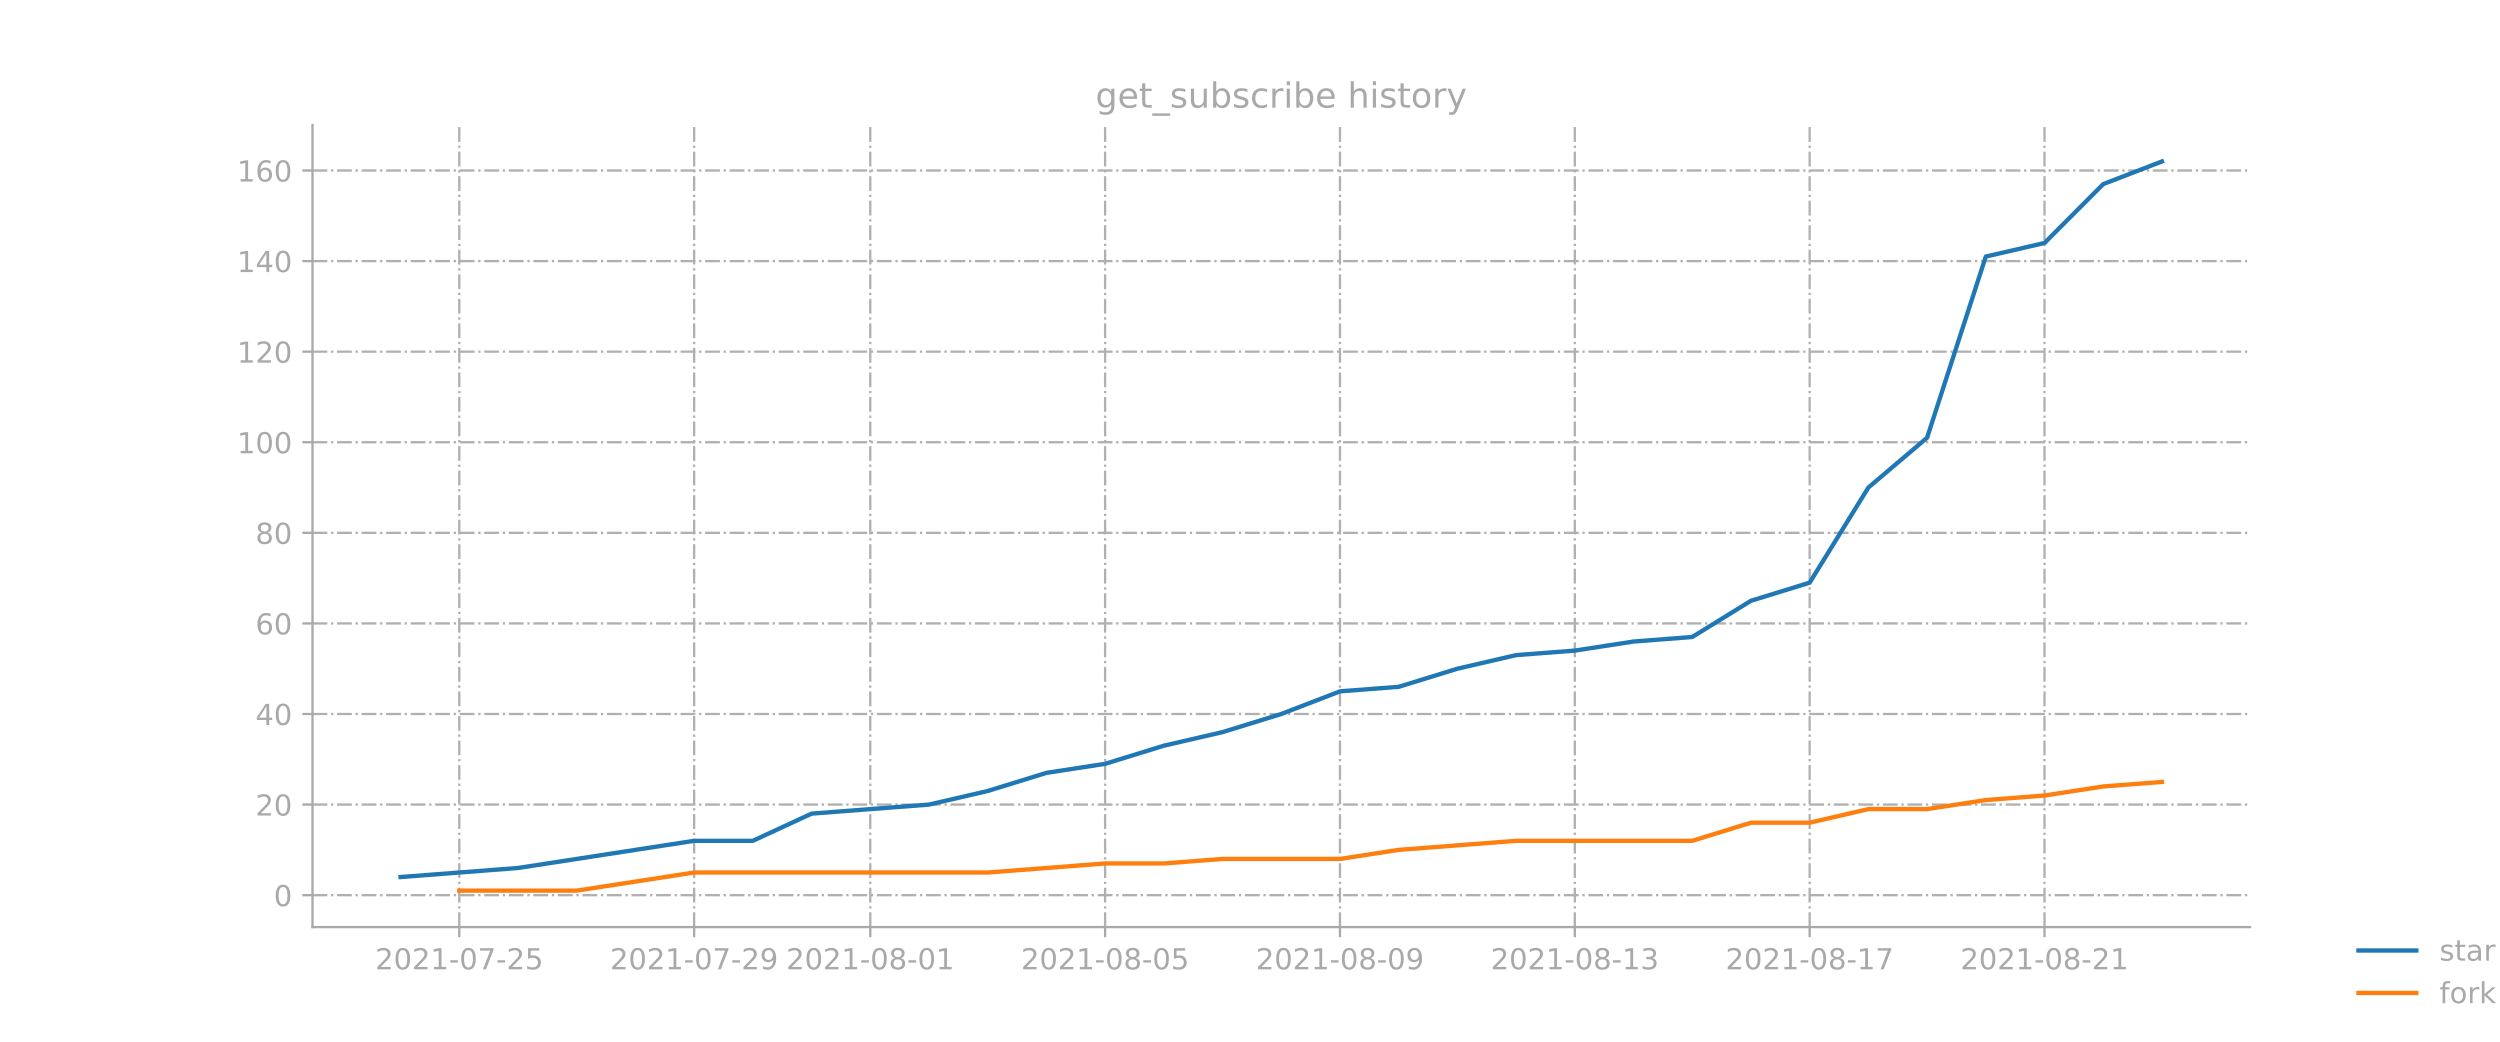
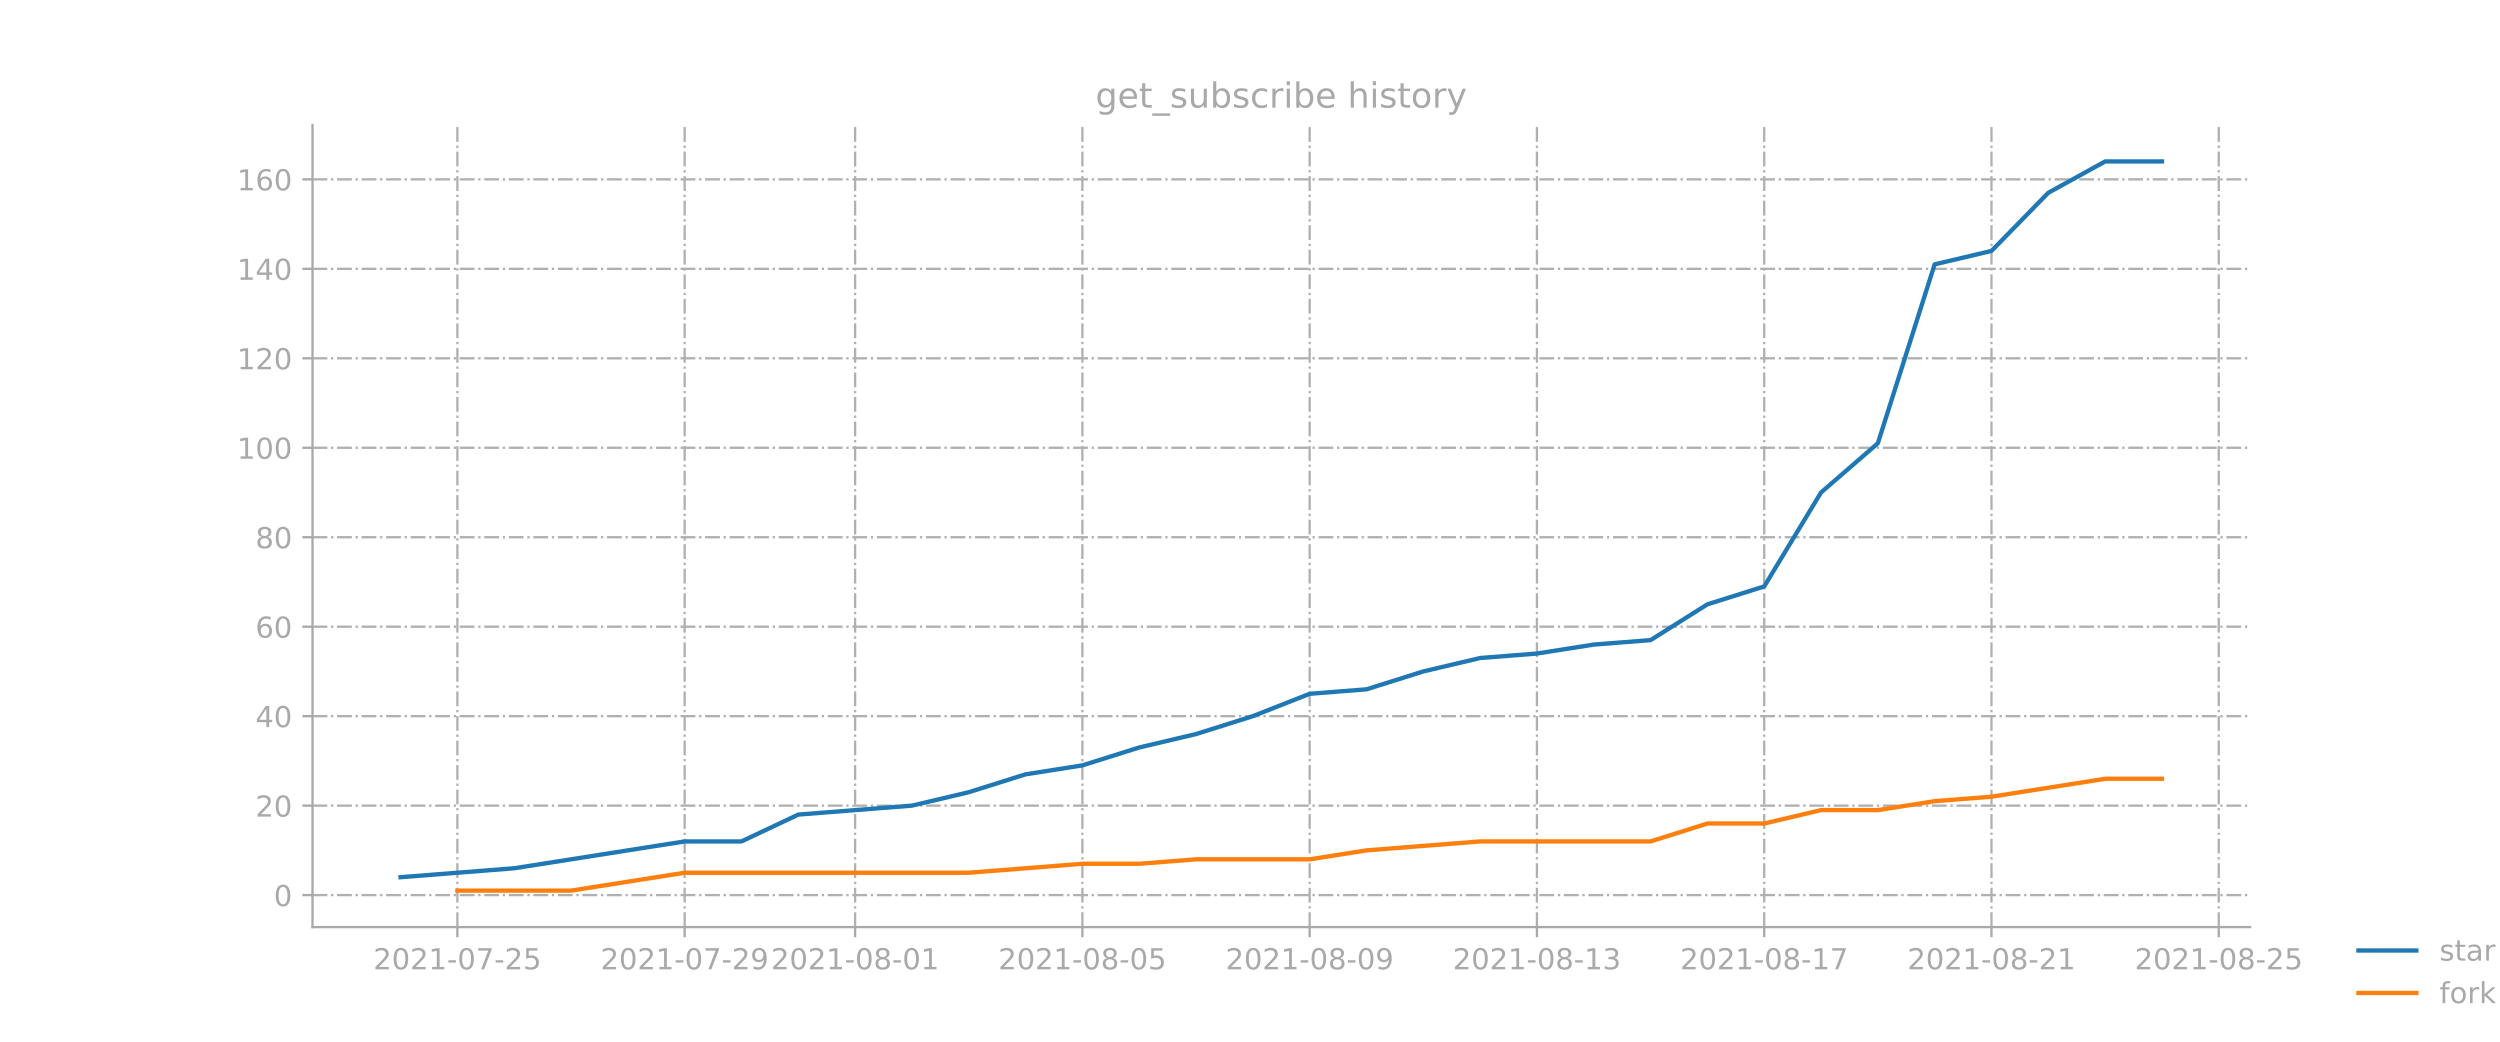
<svg xmlns="http://www.w3.org/2000/svg" xmlns:xlink="http://www.w3.org/1999/xlink" height="360pt" version="1.1" viewBox="0 0 864 360" width="864pt">
  <defs>
    <style type="text/css">*{stroke-linecap:butt;stroke-linejoin:round;}</style>
  </defs>
  <g id="figure_1">
    <g id="patch_1">
      <path d="M 0 360  L 864 360  L 864 0  L 0 0  z " style="fill:none;opacity:0;" />
    </g>
    <g id="axes_1">
      <g id="patch_2">
        <path d="M 108 320.4  L 777.6 320.4  L 777.6 43.2  L 108 43.2  z " style="fill:none;opacity:0;" />
      </g>
      <g id="matplotlib.axis_1">
        <g id="xtick_1">
          <g id="line2d_1">
-             <path clip-path="url(#p589cebf7de)" d="M 158.727 320.4  L 158.727 43.2  " style="fill:none;stroke:#b0b0b0;stroke-dasharray:5.12,1.28,0.8,1.28;stroke-dashoffset:0;stroke-width:0.8;" />
+             <path clip-path="url(#p3f1c4064a8)" d="M 158.073 320.4  L 158.073 43.2  " style="fill:none;stroke:#b0b0b0;stroke-dasharray:5.12,1.28,0.8,1.28;stroke-dashoffset:0;stroke-width:0.8;" />
          </g>
          <g id="line2d_2">
            <defs>
-               <path d="M 0 0  L 0 3.5  " id="ma1f4b00e1a" style="stroke:#a9a9a9;stroke-width:0.8;" />
+               <path d="M 0 0  L 0 3.5  " id="m37731c7f5f" style="stroke:#a9a9a9;stroke-width:0.8;" />
            </defs>
            <g>
-               <use style="fill:#a9a9a9;stroke:#a9a9a9;stroke-width:0.8;" x="158.727" xlink:href="#ma1f4b00e1a" y="320.4" />
+               <use style="fill:#a9a9a9;stroke:#a9a9a9;stroke-width:0.8;" x="158.073" xlink:href="#m37731c7f5f" y="320.4" />
            </g>
          </g>
          <g id="text_1">
-             <g style="fill:#a9a9a9;" transform="translate(129.6695 334.9984)scale(0.1 -0.1)">
+             <g style="fill:#a9a9a9;" transform="translate(129.0149 334.9984)scale(0.1 -0.1)">
              <defs>
                <path d="M 1228 531  L 3431 531  L 3431 0  L 469 0  L 469 531  Q 828 903 1448 1529  Q 2069 2156 2228 2338  Q 2531 2678 2651 2914  Q 2772 3150 2772 3378  Q 2772 3750 2511 3984  Q 2250 4219 1831 4219  Q 1534 4219 1204 4116  Q 875 4013 500 3803  L 500 4441  Q 881 4594 1212 4672  Q 1544 4750 1819 4750  Q 2544 4750 2975 4387  Q 3406 4025 3406 3419  Q 3406 3131 3298 2873  Q 3191 2616 2906 2266  Q 2828 2175 2409 1742  Q 1991 1309 1228 531  z " id="DejaVuSans-32" transform="scale(0.015625)" />
                <path d="M 2034 4250  Q 1547 4250 1301 3770  Q 1056 3291 1056 2328  Q 1056 1369 1301 889  Q 1547 409 2034 409  Q 2525 409 2770 889  Q 3016 1369 3016 2328  Q 3016 3291 2770 3770  Q 2525 4250 2034 4250  z M 2034 4750  Q 2819 4750 3233 4129  Q 3647 3509 3647 2328  Q 3647 1150 3233 529  Q 2819 -91 2034 -91  Q 1250 -91 836 529  Q 422 1150 422 2328  Q 422 3509 836 4129  Q 1250 4750 2034 4750  z " id="DejaVuSans-30" transform="scale(0.015625)" />
                <path d="M 794 531  L 1825 531  L 1825 4091  L 703 3866  L 703 4441  L 1819 4666  L 2450 4666  L 2450 531  L 3481 531  L 3481 0  L 794 0  L 794 531  z " id="DejaVuSans-31" transform="scale(0.015625)" />
                <path d="M 313 2009  L 1997 2009  L 1997 1497  L 313 1497  L 313 2009  z " id="DejaVuSans-2d" transform="scale(0.015625)" />
                <path d="M 525 4666  L 3525 4666  L 3525 4397  L 1831 0  L 1172 0  L 2766 4134  L 525 4134  L 525 4666  z " id="DejaVuSans-37" transform="scale(0.015625)" />
                <path d="M 691 4666  L 3169 4666  L 3169 4134  L 1269 4134  L 1269 2991  Q 1406 3038 1543 3061  Q 1681 3084 1819 3084  Q 2600 3084 3056 2656  Q 3513 2228 3513 1497  Q 3513 744 3044 326  Q 2575 -91 1722 -91  Q 1428 -91 1123 -41  Q 819 9 494 109  L 494 744  Q 775 591 1075 516  Q 1375 441 1709 441  Q 2250 441 2565 725  Q 2881 1009 2881 1497  Q 2881 1984 2565 2268  Q 2250 2553 1709 2553  Q 1456 2553 1204 2497  Q 953 2441 691 2322  L 691 4666  z " id="DejaVuSans-35" transform="scale(0.015625)" />
              </defs>
              <use xlink:href="#DejaVuSans-32" />
              <use x="63.623" xlink:href="#DejaVuSans-30" />
              <use x="127.246" xlink:href="#DejaVuSans-32" />
              <use x="190.869" xlink:href="#DejaVuSans-31" />
              <use x="254.492" xlink:href="#DejaVuSans-2d" />
              <use x="290.576" xlink:href="#DejaVuSans-30" />
              <use x="354.199" xlink:href="#DejaVuSans-37" />
              <use x="417.822" xlink:href="#DejaVuSans-2d" />
              <use x="453.906" xlink:href="#DejaVuSans-32" />
              <use x="517.529" xlink:href="#DejaVuSans-35" />
            </g>
          </g>
        </g>
        <g id="xtick_2">
          <g id="line2d_3">
-             <path clip-path="url(#p589cebf7de)" d="M 239.891 320.4  L 239.891 43.2  " style="fill:none;stroke:#b0b0b0;stroke-dasharray:5.12,1.28,0.8,1.28;stroke-dashoffset:0;stroke-width:0.8;" />
+             <path clip-path="url(#p3f1c4064a8)" d="M 236.618 320.4  L 236.618 43.2  " style="fill:none;stroke:#b0b0b0;stroke-dasharray:5.12,1.28,0.8,1.28;stroke-dashoffset:0;stroke-width:0.8;" />
          </g>
          <g id="line2d_4">
            <g>
-               <use style="fill:#a9a9a9;stroke:#a9a9a9;stroke-width:0.8;" x="239.891" xlink:href="#ma1f4b00e1a" y="320.4" />
+               <use style="fill:#a9a9a9;stroke:#a9a9a9;stroke-width:0.8;" x="236.618" xlink:href="#m37731c7f5f" y="320.4" />
            </g>
          </g>
          <g id="text_2">
-             <g style="fill:#a9a9a9;" transform="translate(210.8331 334.9984)scale(0.1 -0.1)">
+             <g style="fill:#a9a9a9;" transform="translate(207.5604 334.9984)scale(0.1 -0.1)">
              <defs>
                <path d="M 703 97  L 703 672  Q 941 559 1184 500  Q 1428 441 1663 441  Q 2288 441 2617 861  Q 2947 1281 2994 2138  Q 2813 1869 2534 1725  Q 2256 1581 1919 1581  Q 1219 1581 811 2004  Q 403 2428 403 3163  Q 403 3881 828 4315  Q 1253 4750 1959 4750  Q 2769 4750 3195 4129  Q 3622 3509 3622 2328  Q 3622 1225 3098 567  Q 2575 -91 1691 -91  Q 1453 -91 1209 -44  Q 966 3 703 97  z M 1959 2075  Q 2384 2075 2632 2365  Q 2881 2656 2881 3163  Q 2881 3666 2632 3958  Q 2384 4250 1959 4250  Q 1534 4250 1286 3958  Q 1038 3666 1038 3163  Q 1038 2656 1286 2365  Q 1534 2075 1959 2075  z " id="DejaVuSans-39" transform="scale(0.015625)" />
              </defs>
              <use xlink:href="#DejaVuSans-32" />
              <use x="63.623" xlink:href="#DejaVuSans-30" />
              <use x="127.246" xlink:href="#DejaVuSans-32" />
              <use x="190.869" xlink:href="#DejaVuSans-31" />
              <use x="254.492" xlink:href="#DejaVuSans-2d" />
              <use x="290.576" xlink:href="#DejaVuSans-30" />
              <use x="354.199" xlink:href="#DejaVuSans-37" />
              <use x="417.822" xlink:href="#DejaVuSans-2d" />
              <use x="453.906" xlink:href="#DejaVuSans-32" />
              <use x="517.529" xlink:href="#DejaVuSans-39" />
            </g>
          </g>
        </g>
        <g id="xtick_3">
          <g id="line2d_5">
-             <path clip-path="url(#p589cebf7de)" d="M 300.764 320.4  L 300.764 43.2  " style="fill:none;stroke:#b0b0b0;stroke-dasharray:5.12,1.28,0.8,1.28;stroke-dashoffset:0;stroke-width:0.8;" />
+             <path clip-path="url(#p3f1c4064a8)" d="M 295.527 320.4  L 295.527 43.2  " style="fill:none;stroke:#b0b0b0;stroke-dasharray:5.12,1.28,0.8,1.28;stroke-dashoffset:0;stroke-width:0.8;" />
          </g>
          <g id="line2d_6">
            <g>
-               <use style="fill:#a9a9a9;stroke:#a9a9a9;stroke-width:0.8;" x="300.764" xlink:href="#ma1f4b00e1a" y="320.4" />
+               <use style="fill:#a9a9a9;stroke:#a9a9a9;stroke-width:0.8;" x="295.527" xlink:href="#m37731c7f5f" y="320.4" />
            </g>
          </g>
          <g id="text_3">
-             <g style="fill:#a9a9a9;" transform="translate(271.7058 334.9984)scale(0.1 -0.1)">
+             <g style="fill:#a9a9a9;" transform="translate(266.4695 334.9984)scale(0.1 -0.1)">
              <defs>
                <path d="M 2034 2216  Q 1584 2216 1326 1975  Q 1069 1734 1069 1313  Q 1069 891 1326 650  Q 1584 409 2034 409  Q 2484 409 2743 651  Q 3003 894 3003 1313  Q 3003 1734 2745 1975  Q 2488 2216 2034 2216  z M 1403 2484  Q 997 2584 770 2862  Q 544 3141 544 3541  Q 544 4100 942 4425  Q 1341 4750 2034 4750  Q 2731 4750 3128 4425  Q 3525 4100 3525 3541  Q 3525 3141 3298 2862  Q 3072 2584 2669 2484  Q 3125 2378 3379 2068  Q 3634 1759 3634 1313  Q 3634 634 3220 271  Q 2806 -91 2034 -91  Q 1263 -91 848 271  Q 434 634 434 1313  Q 434 1759 690 2068  Q 947 2378 1403 2484  z M 1172 3481  Q 1172 3119 1398 2916  Q 1625 2713 2034 2713  Q 2441 2713 2670 2916  Q 2900 3119 2900 3481  Q 2900 3844 2670 4047  Q 2441 4250 2034 4250  Q 1625 4250 1398 4047  Q 1172 3844 1172 3481  z " id="DejaVuSans-38" transform="scale(0.015625)" />
              </defs>
              <use xlink:href="#DejaVuSans-32" />
              <use x="63.623" xlink:href="#DejaVuSans-30" />
              <use x="127.246" xlink:href="#DejaVuSans-32" />
              <use x="190.869" xlink:href="#DejaVuSans-31" />
              <use x="254.492" xlink:href="#DejaVuSans-2d" />
              <use x="290.576" xlink:href="#DejaVuSans-30" />
              <use x="354.199" xlink:href="#DejaVuSans-38" />
              <use x="417.822" xlink:href="#DejaVuSans-2d" />
              <use x="453.906" xlink:href="#DejaVuSans-30" />
              <use x="517.529" xlink:href="#DejaVuSans-31" />
            </g>
          </g>
        </g>
        <g id="xtick_4">
          <g id="line2d_7">
-             <path clip-path="url(#p589cebf7de)" d="M 381.927 320.4  L 381.927 43.2  " style="fill:none;stroke:#b0b0b0;stroke-dasharray:5.12,1.28,0.8,1.28;stroke-dashoffset:0;stroke-width:0.8;" />
+             <path clip-path="url(#p3f1c4064a8)" d="M 374.073 320.4  L 374.073 43.2  " style="fill:none;stroke:#b0b0b0;stroke-dasharray:5.12,1.28,0.8,1.28;stroke-dashoffset:0;stroke-width:0.8;" />
          </g>
          <g id="line2d_8">
            <g>
-               <use style="fill:#a9a9a9;stroke:#a9a9a9;stroke-width:0.8;" x="381.927" xlink:href="#ma1f4b00e1a" y="320.4" />
+               <use style="fill:#a9a9a9;stroke:#a9a9a9;stroke-width:0.8;" x="374.073" xlink:href="#m37731c7f5f" y="320.4" />
            </g>
          </g>
          <g id="text_4">
-             <g style="fill:#a9a9a9;" transform="translate(352.8695 334.9984)scale(0.1 -0.1)">
+             <g style="fill:#a9a9a9;" transform="translate(345.0149 334.9984)scale(0.1 -0.1)">
              <use xlink:href="#DejaVuSans-32" />
              <use x="63.623" xlink:href="#DejaVuSans-30" />
              <use x="127.246" xlink:href="#DejaVuSans-32" />
              <use x="190.869" xlink:href="#DejaVuSans-31" />
              <use x="254.492" xlink:href="#DejaVuSans-2d" />
              <use x="290.576" xlink:href="#DejaVuSans-30" />
              <use x="354.199" xlink:href="#DejaVuSans-38" />
              <use x="417.822" xlink:href="#DejaVuSans-2d" />
              <use x="453.906" xlink:href="#DejaVuSans-30" />
              <use x="517.529" xlink:href="#DejaVuSans-35" />
            </g>
          </g>
        </g>
        <g id="xtick_5">
          <g id="line2d_9">
-             <path clip-path="url(#p589cebf7de)" d="M 463.091 320.4  L 463.091 43.2  " style="fill:none;stroke:#b0b0b0;stroke-dasharray:5.12,1.28,0.8,1.28;stroke-dashoffset:0;stroke-width:0.8;" />
+             <path clip-path="url(#p3f1c4064a8)" d="M 452.618 320.4  L 452.618 43.2  " style="fill:none;stroke:#b0b0b0;stroke-dasharray:5.12,1.28,0.8,1.28;stroke-dashoffset:0;stroke-width:0.8;" />
          </g>
          <g id="line2d_10">
            <g>
-               <use style="fill:#a9a9a9;stroke:#a9a9a9;stroke-width:0.8;" x="463.091" xlink:href="#ma1f4b00e1a" y="320.4" />
+               <use style="fill:#a9a9a9;stroke:#a9a9a9;stroke-width:0.8;" x="452.618" xlink:href="#m37731c7f5f" y="320.4" />
            </g>
          </g>
          <g id="text_5">
-             <g style="fill:#a9a9a9;" transform="translate(434.0331 334.9984)scale(0.1 -0.1)">
+             <g style="fill:#a9a9a9;" transform="translate(423.5604 334.9984)scale(0.1 -0.1)">
              <use xlink:href="#DejaVuSans-32" />
              <use x="63.623" xlink:href="#DejaVuSans-30" />
              <use x="127.246" xlink:href="#DejaVuSans-32" />
              <use x="190.869" xlink:href="#DejaVuSans-31" />
              <use x="254.492" xlink:href="#DejaVuSans-2d" />
              <use x="290.576" xlink:href="#DejaVuSans-30" />
              <use x="354.199" xlink:href="#DejaVuSans-38" />
              <use x="417.822" xlink:href="#DejaVuSans-2d" />
              <use x="453.906" xlink:href="#DejaVuSans-30" />
              <use x="517.529" xlink:href="#DejaVuSans-39" />
            </g>
          </g>
        </g>
        <g id="xtick_6">
          <g id="line2d_11">
-             <path clip-path="url(#p589cebf7de)" d="M 544.255 320.4  L 544.255 43.2  " style="fill:none;stroke:#b0b0b0;stroke-dasharray:5.12,1.28,0.8,1.28;stroke-dashoffset:0;stroke-width:0.8;" />
+             <path clip-path="url(#p3f1c4064a8)" d="M 531.164 320.4  L 531.164 43.2  " style="fill:none;stroke:#b0b0b0;stroke-dasharray:5.12,1.28,0.8,1.28;stroke-dashoffset:0;stroke-width:0.8;" />
          </g>
          <g id="line2d_12">
            <g>
-               <use style="fill:#a9a9a9;stroke:#a9a9a9;stroke-width:0.8;" x="544.255" xlink:href="#ma1f4b00e1a" y="320.4" />
+               <use style="fill:#a9a9a9;stroke:#a9a9a9;stroke-width:0.8;" x="531.164" xlink:href="#m37731c7f5f" y="320.4" />
            </g>
          </g>
          <g id="text_6">
-             <g style="fill:#a9a9a9;" transform="translate(515.1967 334.9984)scale(0.1 -0.1)">
+             <g style="fill:#a9a9a9;" transform="translate(502.1058 334.9984)scale(0.1 -0.1)">
              <defs>
                <path d="M 2597 2516  Q 3050 2419 3304 2112  Q 3559 1806 3559 1356  Q 3559 666 3084 287  Q 2609 -91 1734 -91  Q 1441 -91 1130 -33  Q 819 25 488 141  L 488 750  Q 750 597 1062 519  Q 1375 441 1716 441  Q 2309 441 2620 675  Q 2931 909 2931 1356  Q 2931 1769 2642 2001  Q 2353 2234 1838 2234  L 1294 2234  L 1294 2753  L 1863 2753  Q 2328 2753 2575 2939  Q 2822 3125 2822 3475  Q 2822 3834 2567 4026  Q 2313 4219 1838 4219  Q 1578 4219 1281 4162  Q 984 4106 628 3988  L 628 4550  Q 988 4650 1302 4700  Q 1616 4750 1894 4750  Q 2613 4750 3031 4423  Q 3450 4097 3450 3541  Q 3450 3153 3228 2886  Q 3006 2619 2597 2516  z " id="DejaVuSans-33" transform="scale(0.015625)" />
              </defs>
              <use xlink:href="#DejaVuSans-32" />
              <use x="63.623" xlink:href="#DejaVuSans-30" />
              <use x="127.246" xlink:href="#DejaVuSans-32" />
              <use x="190.869" xlink:href="#DejaVuSans-31" />
              <use x="254.492" xlink:href="#DejaVuSans-2d" />
              <use x="290.576" xlink:href="#DejaVuSans-30" />
              <use x="354.199" xlink:href="#DejaVuSans-38" />
              <use x="417.822" xlink:href="#DejaVuSans-2d" />
              <use x="453.906" xlink:href="#DejaVuSans-31" />
              <use x="517.529" xlink:href="#DejaVuSans-33" />
            </g>
          </g>
        </g>
        <g id="xtick_7">
          <g id="line2d_13">
-             <path clip-path="url(#p589cebf7de)" d="M 625.418 320.4  L 625.418 43.2  " style="fill:none;stroke:#b0b0b0;stroke-dasharray:5.12,1.28,0.8,1.28;stroke-dashoffset:0;stroke-width:0.8;" />
+             <path clip-path="url(#p3f1c4064a8)" d="M 609.709 320.4  L 609.709 43.2  " style="fill:none;stroke:#b0b0b0;stroke-dasharray:5.12,1.28,0.8,1.28;stroke-dashoffset:0;stroke-width:0.8;" />
          </g>
          <g id="line2d_14">
            <g>
-               <use style="fill:#a9a9a9;stroke:#a9a9a9;stroke-width:0.8;" x="625.418" xlink:href="#ma1f4b00e1a" y="320.4" />
+               <use style="fill:#a9a9a9;stroke:#a9a9a9;stroke-width:0.8;" x="609.709" xlink:href="#m37731c7f5f" y="320.4" />
            </g>
          </g>
          <g id="text_7">
-             <g style="fill:#a9a9a9;" transform="translate(596.3604 334.9984)scale(0.1 -0.1)">
+             <g style="fill:#a9a9a9;" transform="translate(580.6513 334.9984)scale(0.1 -0.1)">
              <use xlink:href="#DejaVuSans-32" />
              <use x="63.623" xlink:href="#DejaVuSans-30" />
              <use x="127.246" xlink:href="#DejaVuSans-32" />
              <use x="190.869" xlink:href="#DejaVuSans-31" />
              <use x="254.492" xlink:href="#DejaVuSans-2d" />
              <use x="290.576" xlink:href="#DejaVuSans-30" />
              <use x="354.199" xlink:href="#DejaVuSans-38" />
              <use x="417.822" xlink:href="#DejaVuSans-2d" />
              <use x="453.906" xlink:href="#DejaVuSans-31" />
              <use x="517.529" xlink:href="#DejaVuSans-37" />
            </g>
          </g>
        </g>
        <g id="xtick_8">
          <g id="line2d_15">
-             <path clip-path="url(#p589cebf7de)" d="M 706.582 320.4  L 706.582 43.2  " style="fill:none;stroke:#b0b0b0;stroke-dasharray:5.12,1.28,0.8,1.28;stroke-dashoffset:0;stroke-width:0.8;" />
+             <path clip-path="url(#p3f1c4064a8)" d="M 688.255 320.4  L 688.255 43.2  " style="fill:none;stroke:#b0b0b0;stroke-dasharray:5.12,1.28,0.8,1.28;stroke-dashoffset:0;stroke-width:0.8;" />
          </g>
          <g id="line2d_16">
            <g>
-               <use style="fill:#a9a9a9;stroke:#a9a9a9;stroke-width:0.8;" x="706.582" xlink:href="#ma1f4b00e1a" y="320.4" />
+               <use style="fill:#a9a9a9;stroke:#a9a9a9;stroke-width:0.8;" x="688.255" xlink:href="#m37731c7f5f" y="320.4" />
            </g>
          </g>
          <g id="text_8">
-             <g style="fill:#a9a9a9;" transform="translate(677.524 334.9984)scale(0.1 -0.1)">
+             <g style="fill:#a9a9a9;" transform="translate(659.1967 334.9984)scale(0.1 -0.1)">
              <use xlink:href="#DejaVuSans-32" />
              <use x="63.623" xlink:href="#DejaVuSans-30" />
              <use x="127.246" xlink:href="#DejaVuSans-32" />
              <use x="190.869" xlink:href="#DejaVuSans-31" />
              <use x="254.492" xlink:href="#DejaVuSans-2d" />
              <use x="290.576" xlink:href="#DejaVuSans-30" />
              <use x="354.199" xlink:href="#DejaVuSans-38" />
              <use x="417.822" xlink:href="#DejaVuSans-2d" />
              <use x="453.906" xlink:href="#DejaVuSans-32" />
              <use x="517.529" xlink:href="#DejaVuSans-31" />
            </g>
          </g>
        </g>
+         <g id="xtick_9">
+           <g id="line2d_17">
+             <path clip-path="url(#p3f1c4064a8)" d="M 766.8 320.4  L 766.8 43.2  " style="fill:none;stroke:#b0b0b0;stroke-dasharray:5.12,1.28,0.8,1.28;stroke-dashoffset:0;stroke-width:0.8;" />
+           </g>
+           <g id="line2d_18">
+             <g>
+               <use style="fill:#a9a9a9;stroke:#a9a9a9;stroke-width:0.8;" x="766.8" xlink:href="#m37731c7f5f" y="320.4" />
+             </g>
+           </g>
+           <g id="text_9">
+             <g style="fill:#a9a9a9;" transform="translate(737.7422 334.9984)scale(0.1 -0.1)">
+               <use xlink:href="#DejaVuSans-32" />
+               <use x="63.623" xlink:href="#DejaVuSans-30" />
+               <use x="127.246" xlink:href="#DejaVuSans-32" />
+               <use x="190.869" xlink:href="#DejaVuSans-31" />
+               <use x="254.492" xlink:href="#DejaVuSans-2d" />
+               <use x="290.576" xlink:href="#DejaVuSans-30" />
+               <use x="354.199" xlink:href="#DejaVuSans-38" />
+               <use x="417.822" xlink:href="#DejaVuSans-2d" />
+               <use x="453.906" xlink:href="#DejaVuSans-32" />
+               <use x="517.529" xlink:href="#DejaVuSans-35" />
+             </g>
+           </g>
+         </g>
      </g>
      <g id="matplotlib.axis_2">
        <g id="ytick_1">
-           <g id="line2d_17">
-             <path clip-path="url(#p589cebf7de)" d="M 108 309.365  L 777.6 309.365  " style="fill:none;stroke:#b0b0b0;stroke-dasharray:5.12,1.28,0.8,1.28;stroke-dashoffset:0;stroke-width:0.8;" />
-           </g>
-           <g id="line2d_18">
+           <g id="line2d_19">
+             <path clip-path="url(#p3f1c4064a8)" d="M 108 309.346  L 777.6 309.346  " style="fill:none;stroke:#b0b0b0;stroke-dasharray:5.12,1.28,0.8,1.28;stroke-dashoffset:0;stroke-width:0.8;" />
+           </g>
+           <g id="line2d_20">
            <defs>
-               <path d="M 0 0  L -3.5 0  " id="m9cfc4d44a1" style="stroke:#a9a9a9;stroke-width:0.8;" />
+               <path d="M 0 0  L -3.5 0  " id="m8cef86a47a" style="stroke:#a9a9a9;stroke-width:0.8;" />
            </defs>
            <g>
-               <use style="fill:#a9a9a9;stroke:#a9a9a9;stroke-width:0.8;" x="108" xlink:href="#m9cfc4d44a1" y="309.365" />
-             </g>
-           </g>
-           <g id="text_9">
-             <g style="fill:#a9a9a9;" transform="translate(94.6375 313.1644)scale(0.1 -0.1)">
+               <use style="fill:#a9a9a9;stroke:#a9a9a9;stroke-width:0.8;" x="108" xlink:href="#m8cef86a47a" y="309.346" />
+             </g>
+           </g>
+           <g id="text_10">
+             <g style="fill:#a9a9a9;" transform="translate(94.6375 313.1452)scale(0.1 -0.1)">
              <use xlink:href="#DejaVuSans-30" />
            </g>
          </g>
        </g>
        <g id="ytick_2">
-           <g id="line2d_19">
-             <path clip-path="url(#p589cebf7de)" d="M 108 278.061  L 777.6 278.061  " style="fill:none;stroke:#b0b0b0;stroke-dasharray:5.12,1.28,0.8,1.28;stroke-dashoffset:0;stroke-width:0.8;" />
-           </g>
-           <g id="line2d_20">
-             <g>
-               <use style="fill:#a9a9a9;stroke:#a9a9a9;stroke-width:0.8;" x="108" xlink:href="#m9cfc4d44a1" y="278.061" />
-             </g>
-           </g>
-           <g id="text_10">
-             <g style="fill:#a9a9a9;" transform="translate(88.275 281.8601)scale(0.1 -0.1)">
+           <g id="line2d_21">
+             <path clip-path="url(#p3f1c4064a8)" d="M 108 278.426  L 777.6 278.426  " style="fill:none;stroke:#b0b0b0;stroke-dasharray:5.12,1.28,0.8,1.28;stroke-dashoffset:0;stroke-width:0.8;" />
+           </g>
+           <g id="line2d_22">
+             <g>
+               <use style="fill:#a9a9a9;stroke:#a9a9a9;stroke-width:0.8;" x="108" xlink:href="#m8cef86a47a" y="278.426" />
+             </g>
+           </g>
+           <g id="text_11">
+             <g style="fill:#a9a9a9;" transform="translate(88.275 282.225)scale(0.1 -0.1)">
              <use xlink:href="#DejaVuSans-32" />
              <use x="63.623" xlink:href="#DejaVuSans-30" />
            </g>
          </g>
        </g>
        <g id="ytick_3">
-           <g id="line2d_21">
-             <path clip-path="url(#p589cebf7de)" d="M 108 246.757  L 777.6 246.757  " style="fill:none;stroke:#b0b0b0;stroke-dasharray:5.12,1.28,0.8,1.28;stroke-dashoffset:0;stroke-width:0.8;" />
-           </g>
-           <g id="line2d_22">
-             <g>
-               <use style="fill:#a9a9a9;stroke:#a9a9a9;stroke-width:0.8;" x="108" xlink:href="#m9cfc4d44a1" y="246.757" />
-             </g>
-           </g>
-           <g id="text_11">
-             <g style="fill:#a9a9a9;" transform="translate(88.275 250.5557)scale(0.1 -0.1)">
+           <g id="line2d_23">
+             <path clip-path="url(#p3f1c4064a8)" d="M 108 247.506  L 777.6 247.506  " style="fill:none;stroke:#b0b0b0;stroke-dasharray:5.12,1.28,0.8,1.28;stroke-dashoffset:0;stroke-width:0.8;" />
+           </g>
+           <g id="line2d_24">
+             <g>
+               <use style="fill:#a9a9a9;stroke:#a9a9a9;stroke-width:0.8;" x="108" xlink:href="#m8cef86a47a" y="247.506" />
+             </g>
+           </g>
+           <g id="text_12">
+             <g style="fill:#a9a9a9;" transform="translate(88.275 251.3047)scale(0.1 -0.1)">
              <defs>
                <path d="M 2419 4116  L 825 1625  L 2419 1625  L 2419 4116  z M 2253 4666  L 3047 4666  L 3047 1625  L 3713 1625  L 3713 1100  L 3047 1100  L 3047 0  L 2419 0  L 2419 1100  L 313 1100  L 313 1709  L 2253 4666  z " id="DejaVuSans-34" transform="scale(0.015625)" />
              </defs>
              <use xlink:href="#DejaVuSans-34" />
              <use x="63.623" xlink:href="#DejaVuSans-30" />
            </g>
          </g>
        </g>
        <g id="ytick_4">
-           <g id="line2d_23">
-             <path clip-path="url(#p589cebf7de)" d="M 108 215.452  L 777.6 215.452  " style="fill:none;stroke:#b0b0b0;stroke-dasharray:5.12,1.28,0.8,1.28;stroke-dashoffset:0;stroke-width:0.8;" />
-           </g>
-           <g id="line2d_24">
-             <g>
-               <use style="fill:#a9a9a9;stroke:#a9a9a9;stroke-width:0.8;" x="108" xlink:href="#m9cfc4d44a1" y="215.452" />
-             </g>
-           </g>
-           <g id="text_12">
-             <g style="fill:#a9a9a9;" transform="translate(88.275 219.2514)scale(0.1 -0.1)">
+           <g id="line2d_25">
+             <path clip-path="url(#p3f1c4064a8)" d="M 108 216.585  L 777.6 216.585  " style="fill:none;stroke:#b0b0b0;stroke-dasharray:5.12,1.28,0.8,1.28;stroke-dashoffset:0;stroke-width:0.8;" />
+           </g>
+           <g id="line2d_26">
+             <g>
+               <use style="fill:#a9a9a9;stroke:#a9a9a9;stroke-width:0.8;" x="108" xlink:href="#m8cef86a47a" y="216.585" />
+             </g>
+           </g>
+           <g id="text_13">
+             <g style="fill:#a9a9a9;" transform="translate(88.275 220.3845)scale(0.1 -0.1)">
              <defs>
                <path d="M 2113 2584  Q 1688 2584 1439 2293  Q 1191 2003 1191 1497  Q 1191 994 1439 701  Q 1688 409 2113 409  Q 2538 409 2786 701  Q 3034 994 3034 1497  Q 3034 2003 2786 2293  Q 2538 2584 2113 2584  z M 3366 4563  L 3366 3988  Q 3128 4100 2886 4159  Q 2644 4219 2406 4219  Q 1781 4219 1451 3797  Q 1122 3375 1075 2522  Q 1259 2794 1537 2939  Q 1816 3084 2150 3084  Q 2853 3084 3261 2657  Q 3669 2231 3669 1497  Q 3669 778 3244 343  Q 2819 -91 2113 -91  Q 1303 -91 875 529  Q 447 1150 447 2328  Q 447 3434 972 4092  Q 1497 4750 2381 4750  Q 2619 4750 2861 4703  Q 3103 4656 3366 4563  z " id="DejaVuSans-36" transform="scale(0.015625)" />
              </defs>
              <use xlink:href="#DejaVuSans-36" />
              <use x="63.623" xlink:href="#DejaVuSans-30" />
            </g>
          </g>
        </g>
        <g id="ytick_5">
-           <g id="line2d_25">
-             <path clip-path="url(#p589cebf7de)" d="M 108 184.148  L 777.6 184.148  " style="fill:none;stroke:#b0b0b0;stroke-dasharray:5.12,1.28,0.8,1.28;stroke-dashoffset:0;stroke-width:0.8;" />
-           </g>
-           <g id="line2d_26">
-             <g>
-               <use style="fill:#a9a9a9;stroke:#a9a9a9;stroke-width:0.8;" x="108" xlink:href="#m9cfc4d44a1" y="184.148" />
-             </g>
-           </g>
-           <g id="text_13">
-             <g style="fill:#a9a9a9;" transform="translate(88.275 187.947)scale(0.1 -0.1)">
+           <g id="line2d_27">
+             <path clip-path="url(#p3f1c4064a8)" d="M 108 185.665  L 777.6 185.665  " style="fill:none;stroke:#b0b0b0;stroke-dasharray:5.12,1.28,0.8,1.28;stroke-dashoffset:0;stroke-width:0.8;" />
+           </g>
+           <g id="line2d_28">
+             <g>
+               <use style="fill:#a9a9a9;stroke:#a9a9a9;stroke-width:0.8;" x="108" xlink:href="#m8cef86a47a" y="185.665" />
+             </g>
+           </g>
+           <g id="text_14">
+             <g style="fill:#a9a9a9;" transform="translate(88.275 189.4642)scale(0.1 -0.1)">
              <use xlink:href="#DejaVuSans-38" />
              <use x="63.623" xlink:href="#DejaVuSans-30" />
            </g>
          </g>
        </g>
        <g id="ytick_6">
-           <g id="line2d_27">
-             <path clip-path="url(#p589cebf7de)" d="M 108 152.843  L 777.6 152.843  " style="fill:none;stroke:#b0b0b0;stroke-dasharray:5.12,1.28,0.8,1.28;stroke-dashoffset:0;stroke-width:0.8;" />
-           </g>
-           <g id="line2d_28">
-             <g>
-               <use style="fill:#a9a9a9;stroke:#a9a9a9;stroke-width:0.8;" x="108" xlink:href="#m9cfc4d44a1" y="152.843" />
-             </g>
-           </g>
-           <g id="text_14">
-             <g style="fill:#a9a9a9;" transform="translate(81.9125 156.6427)scale(0.1 -0.1)">
+           <g id="line2d_29">
+             <path clip-path="url(#p3f1c4064a8)" d="M 108 154.745  L 777.6 154.745  " style="fill:none;stroke:#b0b0b0;stroke-dasharray:5.12,1.28,0.8,1.28;stroke-dashoffset:0;stroke-width:0.8;" />
+           </g>
+           <g id="line2d_30">
+             <g>
+               <use style="fill:#a9a9a9;stroke:#a9a9a9;stroke-width:0.8;" x="108" xlink:href="#m8cef86a47a" y="154.745" />
+             </g>
+           </g>
+           <g id="text_15">
+             <g style="fill:#a9a9a9;" transform="translate(81.9125 158.544)scale(0.1 -0.1)">
              <use xlink:href="#DejaVuSans-31" />
              <use x="63.623" xlink:href="#DejaVuSans-30" />
              <use x="127.246" xlink:href="#DejaVuSans-30" />
            </g>
          </g>
        </g>
        <g id="ytick_7">
-           <g id="line2d_29">
-             <path clip-path="url(#p589cebf7de)" d="M 108 121.539  L 777.6 121.539  " style="fill:none;stroke:#b0b0b0;stroke-dasharray:5.12,1.28,0.8,1.28;stroke-dashoffset:0;stroke-width:0.8;" />
-           </g>
-           <g id="line2d_30">
-             <g>
-               <use style="fill:#a9a9a9;stroke:#a9a9a9;stroke-width:0.8;" x="108" xlink:href="#m9cfc4d44a1" y="121.539" />
-             </g>
-           </g>
-           <g id="text_15">
-             <g style="fill:#a9a9a9;" transform="translate(81.9125 125.3383)scale(0.1 -0.1)">
+           <g id="line2d_31">
+             <path clip-path="url(#p3f1c4064a8)" d="M 108 123.825  L 777.6 123.825  " style="fill:none;stroke:#b0b0b0;stroke-dasharray:5.12,1.28,0.8,1.28;stroke-dashoffset:0;stroke-width:0.8;" />
+           </g>
+           <g id="line2d_32">
+             <g>
+               <use style="fill:#a9a9a9;stroke:#a9a9a9;stroke-width:0.8;" x="108" xlink:href="#m8cef86a47a" y="123.825" />
+             </g>
+           </g>
+           <g id="text_16">
+             <g style="fill:#a9a9a9;" transform="translate(81.9125 127.6238)scale(0.1 -0.1)">
              <use xlink:href="#DejaVuSans-31" />
              <use x="63.623" xlink:href="#DejaVuSans-32" />
              <use x="127.246" xlink:href="#DejaVuSans-30" />
            </g>
          </g>
        </g>
        <g id="ytick_8">
-           <g id="line2d_31">
-             <path clip-path="url(#p589cebf7de)" d="M 108 90.235  L 777.6 90.235  " style="fill:none;stroke:#b0b0b0;stroke-dasharray:5.12,1.28,0.8,1.28;stroke-dashoffset:0;stroke-width:0.8;" />
-           </g>
-           <g id="line2d_32">
-             <g>
-               <use style="fill:#a9a9a9;stroke:#a9a9a9;stroke-width:0.8;" x="108" xlink:href="#m9cfc4d44a1" y="90.235" />
-             </g>
-           </g>
-           <g id="text_16">
-             <g style="fill:#a9a9a9;" transform="translate(81.9125 94.034)scale(0.1 -0.1)">
+           <g id="line2d_33">
+             <path clip-path="url(#p3f1c4064a8)" d="M 108 92.904  L 777.6 92.904  " style="fill:none;stroke:#b0b0b0;stroke-dasharray:5.12,1.28,0.8,1.28;stroke-dashoffset:0;stroke-width:0.8;" />
+           </g>
+           <g id="line2d_34">
+             <g>
+               <use style="fill:#a9a9a9;stroke:#a9a9a9;stroke-width:0.8;" x="108" xlink:href="#m8cef86a47a" y="92.904" />
+             </g>
+           </g>
+           <g id="text_17">
+             <g style="fill:#a9a9a9;" transform="translate(81.9125 96.70351)scale(0.1 -0.1)">
              <use xlink:href="#DejaVuSans-31" />
              <use x="63.623" xlink:href="#DejaVuSans-34" />
              <use x="127.246" xlink:href="#DejaVuSans-30" />
            </g>
          </g>
        </g>
        <g id="ytick_9">
-           <g id="line2d_33">
-             <path clip-path="url(#p589cebf7de)" d="M 108 58.93  L 777.6 58.93  " style="fill:none;stroke:#b0b0b0;stroke-dasharray:5.12,1.28,0.8,1.28;stroke-dashoffset:0;stroke-width:0.8;" />
-           </g>
-           <g id="line2d_34">
-             <g>
-               <use style="fill:#a9a9a9;stroke:#a9a9a9;stroke-width:0.8;" x="108" xlink:href="#m9cfc4d44a1" y="58.93" />
-             </g>
-           </g>
-           <g id="text_17">
-             <g style="fill:#a9a9a9;" transform="translate(81.9125 62.72965)scale(0.1 -0.1)">
+           <g id="line2d_35">
+             <path clip-path="url(#p3f1c4064a8)" d="M 108 61.984  L 777.6 61.984  " style="fill:none;stroke:#b0b0b0;stroke-dasharray:5.12,1.28,0.8,1.28;stroke-dashoffset:0;stroke-width:0.8;" />
+           </g>
+           <g id="line2d_36">
+             <g>
+               <use style="fill:#a9a9a9;stroke:#a9a9a9;stroke-width:0.8;" x="108" xlink:href="#m8cef86a47a" y="61.984" />
+             </g>
+           </g>
+           <g id="text_18">
+             <g style="fill:#a9a9a9;" transform="translate(81.9125 65.78327)scale(0.1 -0.1)">
              <use xlink:href="#DejaVuSans-31" />
              <use x="63.623" xlink:href="#DejaVuSans-36" />
              <use x="127.246" xlink:href="#DejaVuSans-30" />
            </g>
          </g>
        </g>
      </g>
-       <g id="line2d_35">
-         <path clip-path="url(#p589cebf7de)" d="M 138.436 303.104  L 158.727 301.539  L 179.018 299.974  L 199.309 296.843  L 219.6 293.713  L 239.891 290.583  L 260.182 290.583  L 280.473 281.191  L 300.764 279.626  L 321.055 278.061  L 341.345 273.365  L 361.636 267.104  L 381.927 263.974  L 402.218 257.713  L 422.509 253.017  L 442.8 246.757  L 463.091 238.93  L 483.382 237.365  L 503.673 231.104  L 523.964 226.409  L 544.255 224.843  L 564.545 221.713  L 584.836 220.148  L 605.127 207.626  L 625.418 201.365  L 645.709 168.496  L 666 151.278  L 686.291 88.67  L 706.582 83.974  L 726.873 63.626  L 747.164 55.8  " style="fill:none;stroke:#1f77b4;stroke-linecap:square;stroke-width:1.5;" />
-       </g>
-       <g id="line2d_36">
-         <path clip-path="url(#p589cebf7de)" d="M 158.727 307.8  L 179.018 307.8  L 199.309 307.8  L 219.6 304.67  L 239.891 301.539  L 260.182 301.539  L 280.473 301.539  L 300.764 301.539  L 321.055 301.539  L 341.345 301.539  L 361.636 299.974  L 381.927 298.409  L 402.218 298.409  L 422.509 296.843  L 442.8 296.843  L 463.091 296.843  L 483.382 293.713  L 503.673 292.148  L 523.964 290.583  L 544.255 290.583  L 564.545 290.583  L 584.836 290.583  L 605.127 284.322  L 625.418 284.322  L 645.709 279.626  L 666 279.626  L 686.291 276.496  L 706.582 274.93  L 726.873 271.8  L 747.164 270.235  " style="fill:none;stroke:#ff7f0e;stroke-linecap:square;stroke-width:1.5;" />
+       <g id="line2d_37">
+         <path clip-path="url(#p3f1c4064a8)" d="M 138.436 303.162  L 158.073 301.616  L 177.709 300.07  L 197.345 296.978  L 216.982 293.886  L 236.618 290.794  L 256.255 290.794  L 275.891 281.518  L 295.527 279.972  L 315.164 278.426  L 334.8 273.788  L 354.436 267.604  L 374.073 264.512  L 393.709 258.328  L 413.345 253.69  L 432.982 247.506  L 452.618 239.775  L 472.255 238.229  L 491.891 232.045  L 511.527 227.407  L 531.164 225.861  L 550.8 222.769  L 570.436 221.223  L 590.073 208.855  L 609.709 202.671  L 629.345 170.205  L 648.982 153.199  L 668.618 91.358  L 688.255 86.72  L 707.891 66.622  L 727.527 55.8  L 747.164 55.8  " style="fill:none;stroke:#1f77b4;stroke-linecap:square;stroke-width:1.5;" />
+       </g>
+       <g id="line2d_38">
+         <path clip-path="url(#p3f1c4064a8)" d="M 158.073 307.8  L 177.709 307.8  L 197.345 307.8  L 216.982 304.708  L 236.618 301.616  L 256.255 301.616  L 275.891 301.616  L 295.527 301.616  L 315.164 301.616  L 334.8 301.616  L 354.436 300.07  L 374.073 298.524  L 393.709 298.524  L 413.345 296.978  L 432.982 296.978  L 452.618 296.978  L 472.255 293.886  L 491.891 292.34  L 511.527 290.794  L 531.164 290.794  L 550.8 290.794  L 570.436 290.794  L 590.073 284.61  L 609.709 284.61  L 629.345 279.972  L 648.982 279.972  L 668.618 276.88  L 688.255 275.334  L 707.891 272.242  L 727.527 269.15  L 747.164 269.15  " style="fill:none;stroke:#ff7f0e;stroke-linecap:square;stroke-width:1.5;" />
      </g>
      <g id="patch_3">
        <path d="M 108 320.4  L 108 43.2  " style="fill:none;stroke:#a9a9a9;stroke-linecap:square;stroke-linejoin:miter;stroke-width:0.8;" />
      </g>
      <g id="patch_4">
        <path d="M 777.6 320.4  L 777.6 43.2  " style="fill:none;" />
      </g>
      <g id="patch_5">
        <path d="M 108 320.4  L 777.6 320.4  " style="fill:none;stroke:#a9a9a9;stroke-linecap:square;stroke-linejoin:miter;stroke-width:0.8;" />
      </g>
      <g id="patch_6">
        <path d="M 108 43.2  L 777.6 43.2  " style="fill:none;" />
      </g>
-       <g id="text_18">
+       <g id="text_19">
        <g style="fill:#a9a9a9;" transform="translate(378.6075 37.2)scale(0.12 -0.12)">
          <defs>
            <path d="M 2906 1791  Q 2906 2416 2648 2759  Q 2391 3103 1925 3103  Q 1463 3103 1205 2759  Q 947 2416 947 1791  Q 947 1169 1205 825  Q 1463 481 1925 481  Q 2391 481 2648 825  Q 2906 1169 2906 1791  z M 3481 434  Q 3481 -459 3084 -895  Q 2688 -1331 1869 -1331  Q 1566 -1331 1297 -1286  Q 1028 -1241 775 -1147  L 775 -588  Q 1028 -725 1275 -790  Q 1522 -856 1778 -856  Q 2344 -856 2625 -561  Q 2906 -266 2906 331  L 2906 616  Q 2728 306 2450 153  Q 2172 0 1784 0  Q 1141 0 747 490  Q 353 981 353 1791  Q 353 2603 747 3093  Q 1141 3584 1784 3584  Q 2172 3584 2450 3431  Q 2728 3278 2906 2969  L 2906 3500  L 3481 3500  L 3481 434  z " id="DejaVuSans-67" transform="scale(0.015625)" />
            <path d="M 3597 1894  L 3597 1613  L 953 1613  Q 991 1019 1311 708  Q 1631 397 2203 397  Q 2534 397 2845 478  Q 3156 559 3463 722  L 3463 178  Q 3153 47 2828 -22  Q 2503 -91 2169 -91  Q 1331 -91 842 396  Q 353 884 353 1716  Q 353 2575 817 3079  Q 1281 3584 2069 3584  Q 2775 3584 3186 3129  Q 3597 2675 3597 1894  z M 3022 2063  Q 3016 2534 2758 2815  Q 2500 3097 2075 3097  Q 1594 3097 1305 2825  Q 1016 2553 972 2059  L 3022 2063  z " id="DejaVuSans-65" transform="scale(0.015625)" />
            <path d="M 1172 4494  L 1172 3500  L 2356 3500  L 2356 3053  L 1172 3053  L 1172 1153  Q 1172 725 1289 603  Q 1406 481 1766 481  L 2356 481  L 2356 0  L 1766 0  Q 1100 0 847 248  Q 594 497 594 1153  L 594 3053  L 172 3053  L 172 3500  L 594 3500  L 594 4494  L 1172 4494  z " id="DejaVuSans-74" transform="scale(0.015625)" />
            <path d="M 3263 -1063  L 3263 -1509  L -63 -1509  L -63 -1063  L 3263 -1063  z " id="DejaVuSans-5f" transform="scale(0.015625)" />
            <path d="M 2834 3397  L 2834 2853  Q 2591 2978 2328 3040  Q 2066 3103 1784 3103  Q 1356 3103 1142 2972  Q 928 2841 928 2578  Q 928 2378 1081 2264  Q 1234 2150 1697 2047  L 1894 2003  Q 2506 1872 2764 1633  Q 3022 1394 3022 966  Q 3022 478 2636 193  Q 2250 -91 1575 -91  Q 1294 -91 989 -36  Q 684 19 347 128  L 347 722  Q 666 556 975 473  Q 1284 391 1588 391  Q 1994 391 2212 530  Q 2431 669 2431 922  Q 2431 1156 2273 1281  Q 2116 1406 1581 1522  L 1381 1569  Q 847 1681 609 1914  Q 372 2147 372 2553  Q 372 3047 722 3315  Q 1072 3584 1716 3584  Q 2034 3584 2315 3537  Q 2597 3491 2834 3397  z " id="DejaVuSans-73" transform="scale(0.015625)" />
            <path d="M 544 1381  L 544 3500  L 1119 3500  L 1119 1403  Q 1119 906 1312 657  Q 1506 409 1894 409  Q 2359 409 2629 706  Q 2900 1003 2900 1516  L 2900 3500  L 3475 3500  L 3475 0  L 2900 0  L 2900 538  Q 2691 219 2414 64  Q 2138 -91 1772 -91  Q 1169 -91 856 284  Q 544 659 544 1381  z M 1991 3584  L 1991 3584  z " id="DejaVuSans-75" transform="scale(0.015625)" />
            <path d="M 3116 1747  Q 3116 2381 2855 2742  Q 2594 3103 2138 3103  Q 1681 3103 1420 2742  Q 1159 2381 1159 1747  Q 1159 1113 1420 752  Q 1681 391 2138 391  Q 2594 391 2855 752  Q 3116 1113 3116 1747  z M 1159 2969  Q 1341 3281 1617 3432  Q 1894 3584 2278 3584  Q 2916 3584 3314 3078  Q 3713 2572 3713 1747  Q 3713 922 3314 415  Q 2916 -91 2278 -91  Q 1894 -91 1617 61  Q 1341 213 1159 525  L 1159 0  L 581 0  L 581 4863  L 1159 4863  L 1159 2969  z " id="DejaVuSans-62" transform="scale(0.015625)" />
            <path d="M 3122 3366  L 3122 2828  Q 2878 2963 2633 3030  Q 2388 3097 2138 3097  Q 1578 3097 1268 2742  Q 959 2388 959 1747  Q 959 1106 1268 751  Q 1578 397 2138 397  Q 2388 397 2633 464  Q 2878 531 3122 666  L 3122 134  Q 2881 22 2623 -34  Q 2366 -91 2075 -91  Q 1284 -91 818 406  Q 353 903 353 1747  Q 353 2603 823 3093  Q 1294 3584 2113 3584  Q 2378 3584 2631 3529  Q 2884 3475 3122 3366  z " id="DejaVuSans-63" transform="scale(0.015625)" />
            <path d="M 2631 2963  Q 2534 3019 2420 3045  Q 2306 3072 2169 3072  Q 1681 3072 1420 2755  Q 1159 2438 1159 1844  L 1159 0  L 581 0  L 581 3500  L 1159 3500  L 1159 2956  Q 1341 3275 1631 3429  Q 1922 3584 2338 3584  Q 2397 3584 2469 3576  Q 2541 3569 2628 3553  L 2631 2963  z " id="DejaVuSans-72" transform="scale(0.015625)" />
            <path d="M 603 3500  L 1178 3500  L 1178 0  L 603 0  L 603 3500  z M 603 4863  L 1178 4863  L 1178 4134  L 603 4134  L 603 4863  z " id="DejaVuSans-69" transform="scale(0.015625)" />
            <path id="DejaVuSans-20" transform="scale(0.015625)" />
            <path d="M 3513 2113  L 3513 0  L 2938 0  L 2938 2094  Q 2938 2591 2744 2837  Q 2550 3084 2163 3084  Q 1697 3084 1428 2787  Q 1159 2491 1159 1978  L 1159 0  L 581 0  L 581 4863  L 1159 4863  L 1159 2956  Q 1366 3272 1645 3428  Q 1925 3584 2291 3584  Q 2894 3584 3203 3211  Q 3513 2838 3513 2113  z " id="DejaVuSans-68" transform="scale(0.015625)" />
            <path d="M 1959 3097  Q 1497 3097 1228 2736  Q 959 2375 959 1747  Q 959 1119 1226 758  Q 1494 397 1959 397  Q 2419 397 2687 759  Q 2956 1122 2956 1747  Q 2956 2369 2687 2733  Q 2419 3097 1959 3097  z M 1959 3584  Q 2709 3584 3137 3096  Q 3566 2609 3566 1747  Q 3566 888 3137 398  Q 2709 -91 1959 -91  Q 1206 -91 779 398  Q 353 888 353 1747  Q 353 2609 779 3096  Q 1206 3584 1959 3584  z " id="DejaVuSans-6f" transform="scale(0.015625)" />
            <path d="M 2059 -325  Q 1816 -950 1584 -1140  Q 1353 -1331 966 -1331  L 506 -1331  L 506 -850  L 844 -850  Q 1081 -850 1212 -737  Q 1344 -625 1503 -206  L 1606 56  L 191 3500  L 800 3500  L 1894 763  L 2988 3500  L 3597 3500  L 2059 -325  z " id="DejaVuSans-79" transform="scale(0.015625)" />
          </defs>
          <use xlink:href="#DejaVuSans-67" />
          <use x="63.477" xlink:href="#DejaVuSans-65" />
          <use x="125" xlink:href="#DejaVuSans-74" />
          <use x="164.209" xlink:href="#DejaVuSans-5f" />
          <use x="214.209" xlink:href="#DejaVuSans-73" />
          <use x="266.309" xlink:href="#DejaVuSans-75" />
          <use x="329.688" xlink:href="#DejaVuSans-62" />
          <use x="393.164" xlink:href="#DejaVuSans-73" />
          <use x="445.264" xlink:href="#DejaVuSans-63" />
          <use x="500.244" xlink:href="#DejaVuSans-72" />
          <use x="541.357" xlink:href="#DejaVuSans-69" />
          <use x="569.141" xlink:href="#DejaVuSans-62" />
          <use x="632.617" xlink:href="#DejaVuSans-65" />
          <use x="694.141" xlink:href="#DejaVuSans-20" />
          <use x="725.928" xlink:href="#DejaVuSans-68" />
          <use x="789.307" xlink:href="#DejaVuSans-69" />
          <use x="817.09" xlink:href="#DejaVuSans-73" />
          <use x="869.189" xlink:href="#DejaVuSans-74" />
          <use x="908.398" xlink:href="#DejaVuSans-6f" />
          <use x="969.58" xlink:href="#DejaVuSans-72" />
          <use x="1010.693" xlink:href="#DejaVuSans-79" />
        </g>
      </g>
      <g id="legend_1">
-         <g id="line2d_37">
+         <g id="line2d_39">
          <path d="M 815.08 328.498  L 835.08 328.498  " style="fill:none;stroke:#1f77b4;stroke-linecap:square;stroke-width:1.5;" />
        </g>
-         <g id="line2d_38" />
-         <g id="text_19">
+         <g id="line2d_40" />
+         <g id="text_20">
          <g style="fill:#a9a9a9;" transform="translate(843.08 331.9984)scale(0.1 -0.1)">
            <defs>
              <path d="M 2194 1759  Q 1497 1759 1228 1600  Q 959 1441 959 1056  Q 959 750 1161 570  Q 1363 391 1709 391  Q 2188 391 2477 730  Q 2766 1069 2766 1631  L 2766 1759  L 2194 1759  z M 3341 1997  L 3341 0  L 2766 0  L 2766 531  Q 2569 213 2275 61  Q 1981 -91 1556 -91  Q 1019 -91 701 211  Q 384 513 384 1019  Q 384 1609 779 1909  Q 1175 2209 1959 2209  L 2766 2209  L 2766 2266  Q 2766 2663 2505 2880  Q 2244 3097 1772 3097  Q 1472 3097 1187 3025  Q 903 2953 641 2809  L 641 3341  Q 956 3463 1253 3523  Q 1550 3584 1831 3584  Q 2591 3584 2966 3190  Q 3341 2797 3341 1997  z " id="DejaVuSans-61" transform="scale(0.015625)" />
            </defs>
            <use xlink:href="#DejaVuSans-73" />
            <use x="52.1" xlink:href="#DejaVuSans-74" />
            <use x="91.309" xlink:href="#DejaVuSans-61" />
            <use x="152.588" xlink:href="#DejaVuSans-72" />
          </g>
        </g>
-         <g id="line2d_39">
+         <g id="line2d_41">
          <path d="M 815.08 343.177  L 835.08 343.177  " style="fill:none;stroke:#ff7f0e;stroke-linecap:square;stroke-width:1.5;" />
        </g>
-         <g id="line2d_40" />
-         <g id="text_20">
+         <g id="line2d_42" />
+         <g id="text_21">
          <g style="fill:#a9a9a9;" transform="translate(843.08 346.6766)scale(0.1 -0.1)">
            <defs>
              <path d="M 2375 4863  L 2375 4384  L 1825 4384  Q 1516 4384 1395 4259  Q 1275 4134 1275 3809  L 1275 3500  L 2222 3500  L 2222 3053  L 1275 3053  L 1275 0  L 697 0  L 697 3053  L 147 3053  L 147 3500  L 697 3500  L 697 3744  Q 697 4328 969 4595  Q 1241 4863 1831 4863  L 2375 4863  z " id="DejaVuSans-66" transform="scale(0.015625)" />
              <path d="M 581 4863  L 1159 4863  L 1159 1991  L 2875 3500  L 3609 3500  L 1753 1863  L 3688 0  L 2938 0  L 1159 1709  L 1159 0  L 581 0  L 581 4863  z " id="DejaVuSans-6b" transform="scale(0.015625)" />
            </defs>
            <use xlink:href="#DejaVuSans-66" />
            <use x="35.205" xlink:href="#DejaVuSans-6f" />
            <use x="96.387" xlink:href="#DejaVuSans-72" />
            <use x="137.5" xlink:href="#DejaVuSans-6b" />
          </g>
        </g>
      </g>
    </g>
  </g>
  <defs>
-     <clipPath id="p589cebf7de">
+     <clipPath id="p3f1c4064a8">
      <rect height="277.2" width="669.6" x="108" y="43.2" />
    </clipPath>
  </defs>
</svg>
